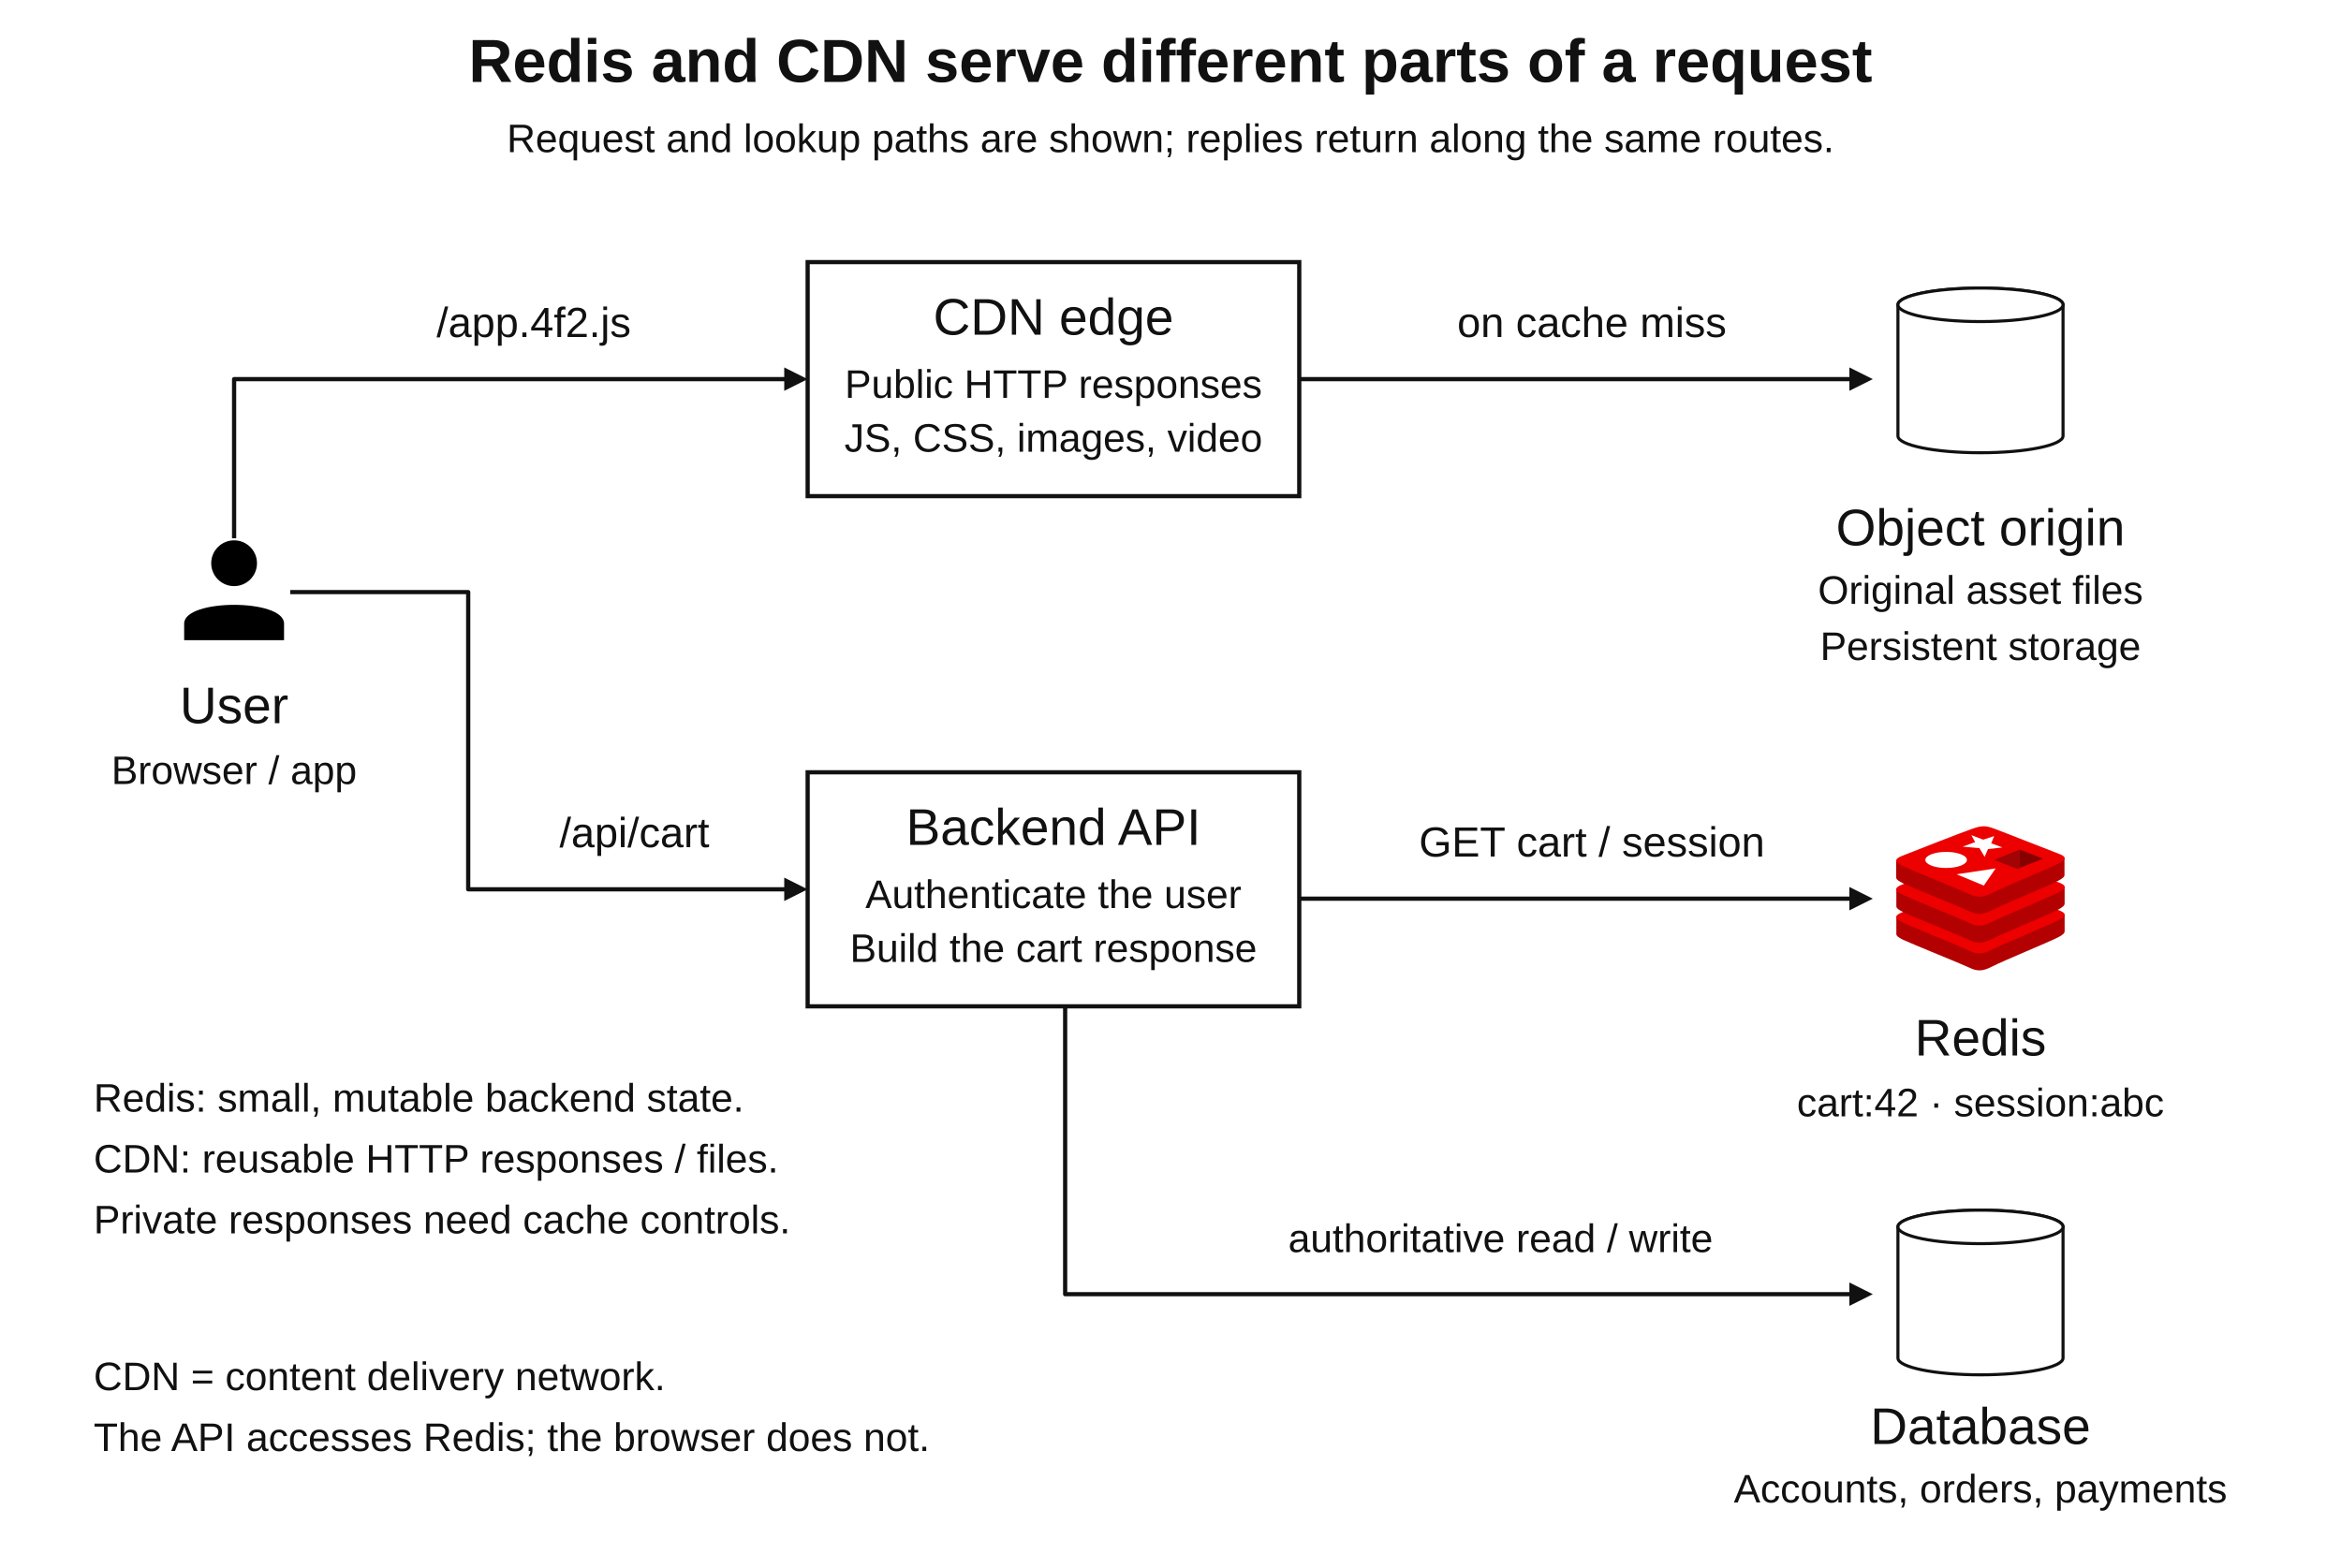
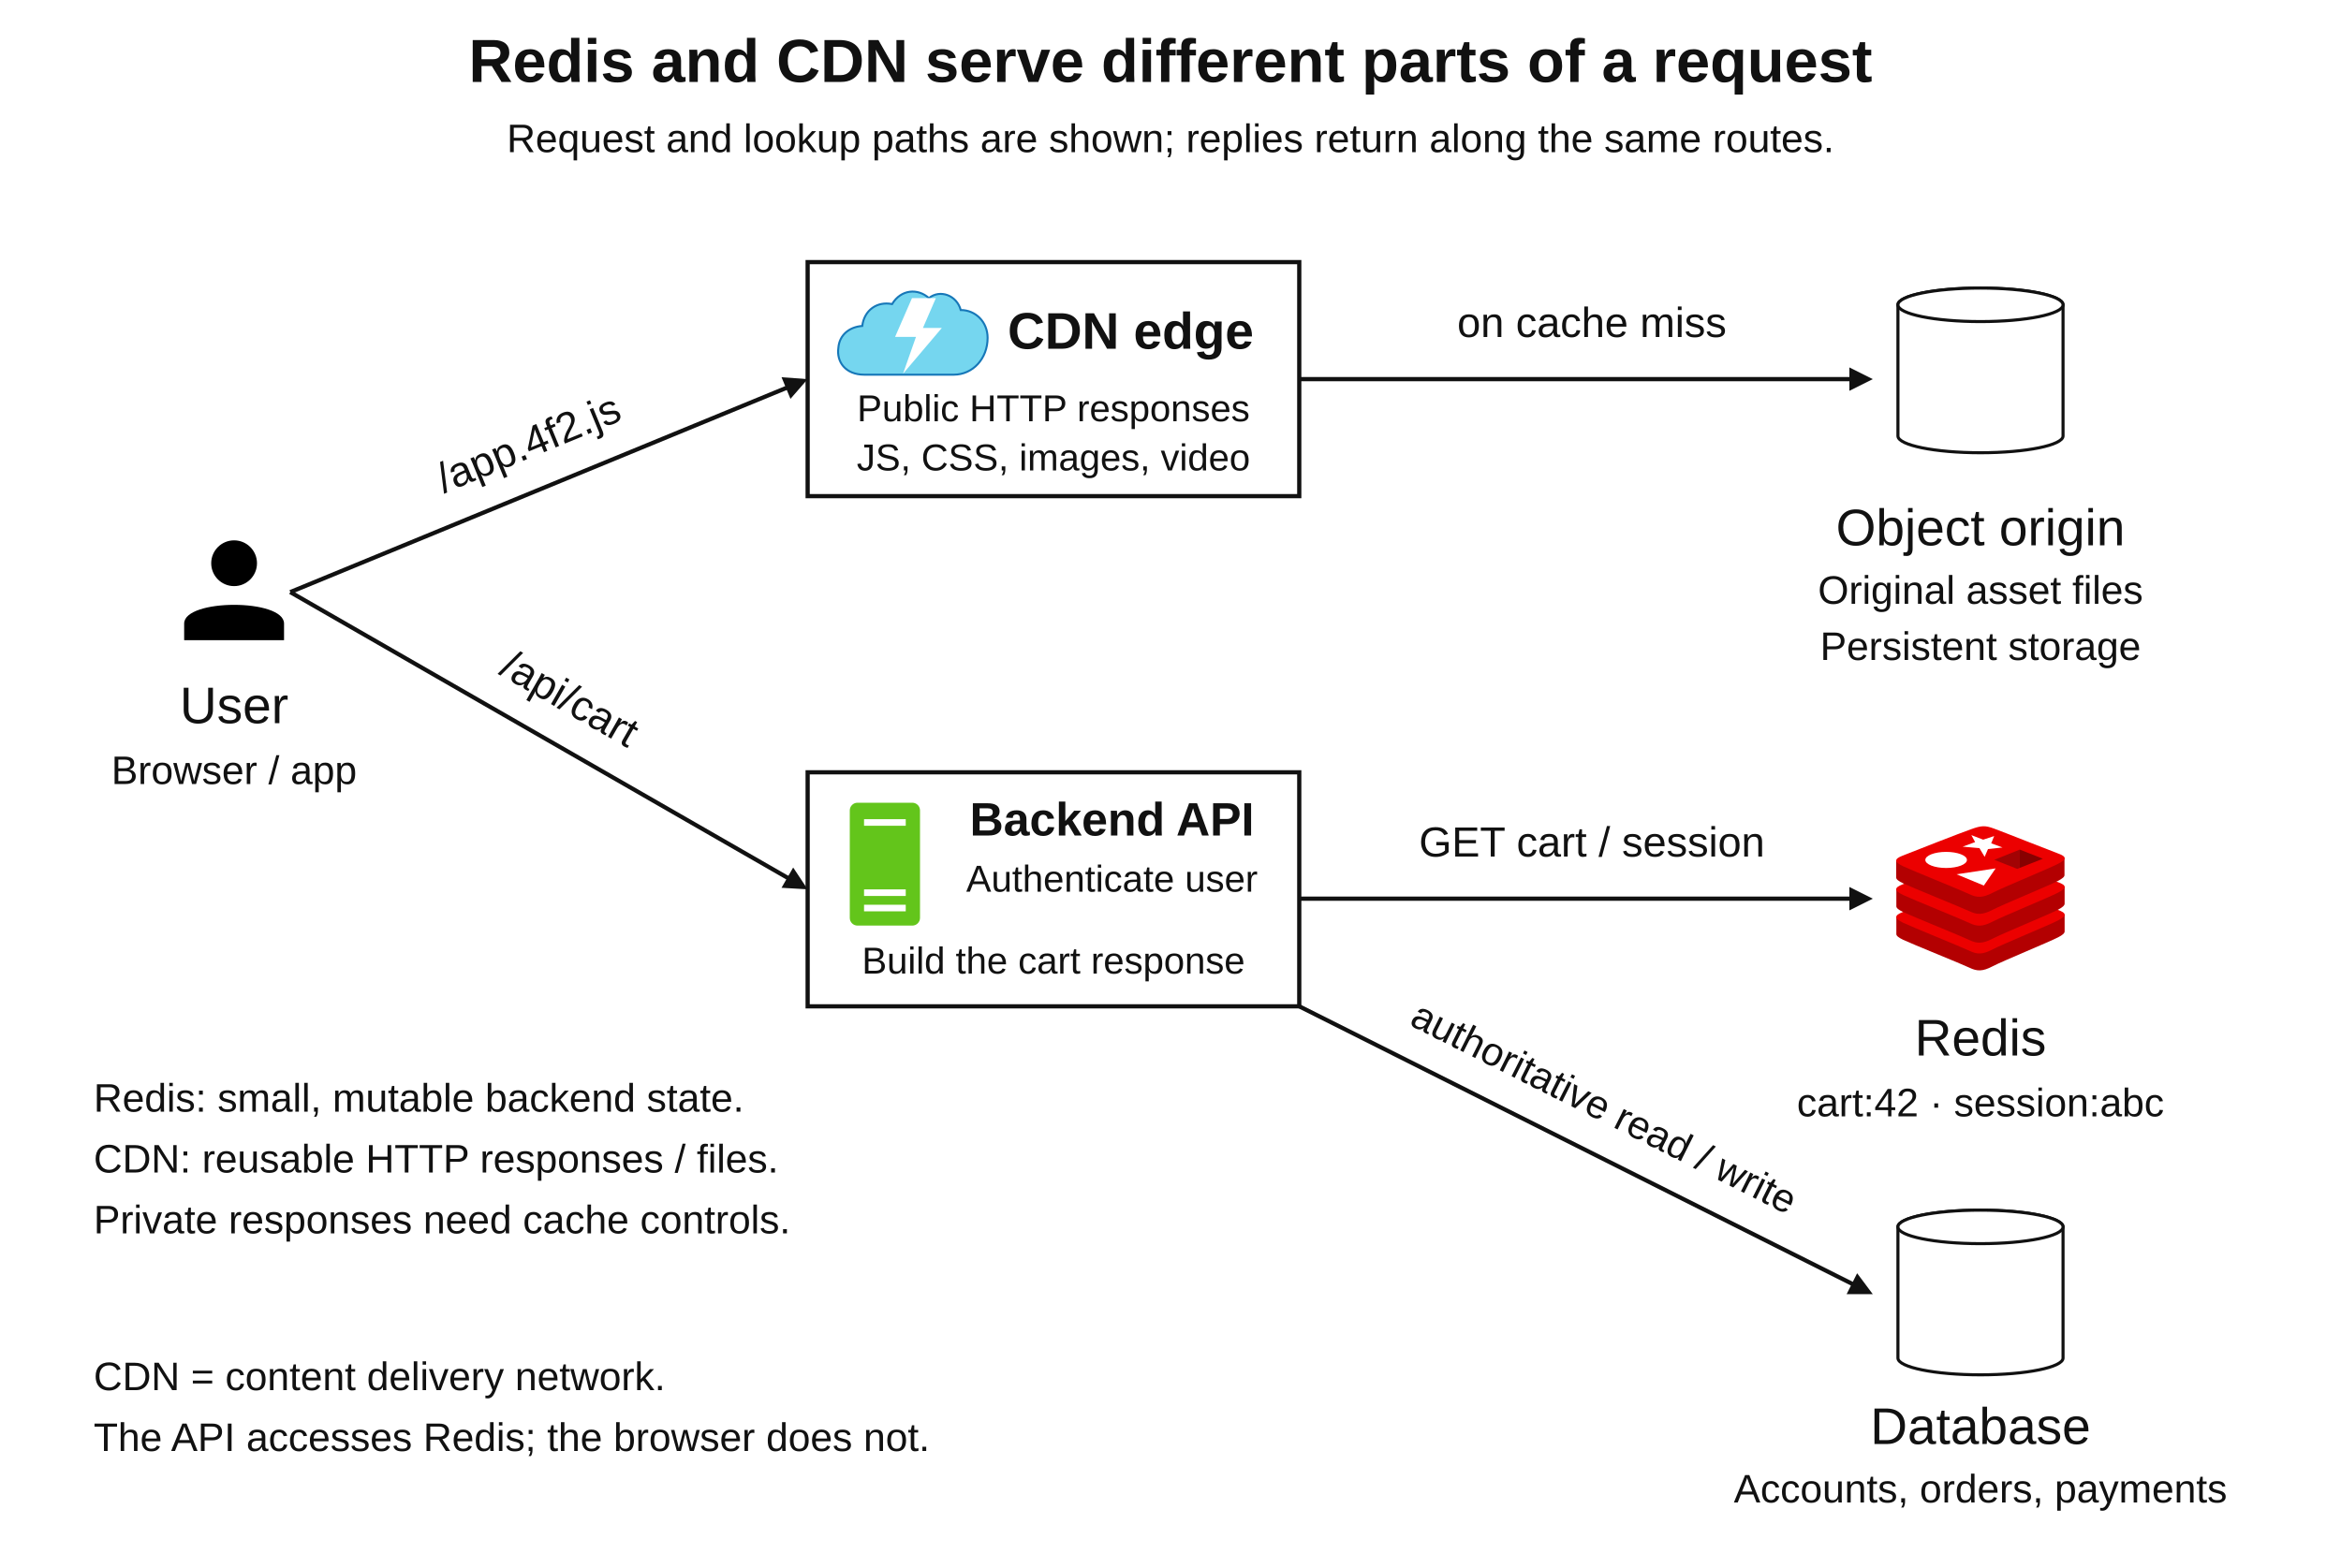
<svg xmlns="http://www.w3.org/2000/svg" width="1000" height="670" viewBox="0 0 1000 670" role="img" aria-labelledby="title desc">
  <defs>
+     <symbol id="backend-server" viewBox="0 0 64 112">
+       <rect width="64" height="112" rx="7" fill="#63c51b" />
+       <path d="M13 18H51M13 82H51M13 96H51" fill="none" stroke="#fff" stroke-width="6" />
+     </symbol>
+     <symbol id="cdn-cloud" viewBox="0 0 160 110">
+       <path d="M31 92C12 92 3 79 5 65C6 52 16 44 29 43C31 27 44 18 59 21C68 6 85 5 96 15C107 6 124 12 128 27C143 27 155 39 155 55C155 76 140 92 121 92Z" fill="#75d6ef" stroke="#1677b8" stroke-width="2" />
+       <path d="M79 15L62 54H83L70 91L109 45H90L103 15Z" fill="#fff" />
+     </symbol>
    <symbol id="redis-red" viewBox="1.2 10.2 125.6 107.6">
      <path fill="#b30001" d="M121.8 93.1c-6.7 3.5-41.4 17.7-48.8 21.6-7.4 3.9-11.5 3.8-17.3 1S13 98.1 6.3 94.9c-3.3-1.6-5-2.9-5-4.2V78s48-10.5 55.8-13.2c7.8-2.8 10.4-2.9 17-.5s46.1 9.5 52.6 11.9v12.5c0 1.3-1.5 2.7-4.9 4.4z" />
      <path fill="#ec0000" d="M121.8 80.5C115.1 84 80.4 98.2 73 102.1c-7.4 3.9-11.5 3.8-17.3 1-5.8-2.8-42.7-17.7-49.4-20.9C-.3 79-.5 76.8 6 74.3c6.5-2.6 43.2-17 51-19.7 7.8-2.8 10.4-2.9 17-.5s41.1 16.1 47.6 18.5c6.7 2.4 6.9 4.4.2 7.9z" />
      <path fill="#b30001" d="M121.8 72.5C115.1 76 80.4 90.2 73 94.1c-7.4 3.8-11.5 3.8-17.3 1C49.9 92.3 13 77.4 6.3 74.2c-3.3-1.6-5-2.9-5-4.2V57.3s48-10.5 55.8-13.2c7.8-2.8 10.4-2.9 17-.5s46.1 9.5 52.6 11.9V68c0 1.3-1.5 2.7-4.9 4.5z" />
      <path fill="#ec0000" d="M121.8 59.8c-6.7 3.5-41.4 17.7-48.8 21.6-7.4 3.8-11.5 3.8-17.3 1C49.9 79.6 13 64.7 6.3 61.5s-6.8-5.4-.3-7.9c6.5-2.6 43.2-17 51-19.7 7.8-2.8 10.4-2.9 17-.5s41.1 16.1 47.6 18.5c6.7 2.4 6.9 4.4.2 7.9z" />
      <path fill="#b30001" d="M121.8 51c-6.7 3.5-41.4 17.7-48.8 21.6-7.4 3.8-11.5 3.8-17.3 1C49.9 70.9 13 56 6.3 52.8c-3.3-1.6-5.1-2.9-5.1-4.2V35.9s48-10.5 55.8-13.2c7.8-2.8 10.4-2.9 17-.5s46.1 9.5 52.6 11.9v12.5c.1 1.3-1.4 2.6-4.8 4.4z" />
      <path fill="#ec0000" d="M121.8 38.3C115.1 41.8 80.4 56 73 59.9c-7.4 3.8-11.5 3.8-17.3 1S13 43.3 6.3 40.1s-6.8-5.4-.3-7.9c6.5-2.6 43.2-17 51-19.7 7.8-2.8 10.4-2.9 17-.5s41.1 16.1 47.6 18.5c6.7 2.4 6.9 4.4.2 7.8z" />
      <path fill="#fff" d="M80.4 26.1l-10.8 1.2-2.5 5.8-3.9-6.5-12.5-1.1 9.3-3.4-2.8-5.2 8.8 3.4 8.2-2.7L72 23z" />
      <path fill="#fff" d="M66.5 54.5l-20.3-8.4 29.1-4.4z" />
      <ellipse fill="#fff" cx="38.4" cy="35.4" rx="15.5" ry="6" />
      <path fill="#870000" d="M93.3 27.7l17.2 6.8-17.2 6.8z" />
      <path fill="#a20304" d="M74.3 35.3l19-7.6v13.6l-1.9.8z" />
    </symbol>
    <symbol id="redis-yellow" viewBox="1.2 10.2 125.6 107.6">
      <path fill="#b9892b" d="M121.8 93.1c-6.7 3.5-41.4 17.7-48.8 21.6-7.4 3.9-11.5 3.8-17.3 1S13 98.1 6.3 94.9c-3.3-1.6-5-2.9-5-4.2V78s48-10.5 55.8-13.2c7.8-2.8 10.4-2.9 17-.5s46.1 9.5 52.6 11.9v12.5c0 1.3-1.5 2.7-4.9 4.4z" />
      <path fill="#e8b344" d="M121.8 80.5C115.1 84 80.4 98.2 73 102.1c-7.4 3.9-11.5 3.8-17.3 1-5.8-2.8-42.7-17.7-49.4-20.9C-.3 79-.5 76.8 6 74.3c6.5-2.6 43.2-17 51-19.7 7.8-2.8 10.4-2.9 17-.5s41.1 16.1 47.6 18.5c6.7 2.4 6.9 4.4.2 7.9z" />
      <path fill="#b9892b" d="M121.8 72.5C115.1 76 80.4 90.2 73 94.1c-7.4 3.8-11.5 3.8-17.3 1C49.9 92.3 13 77.4 6.3 74.2c-3.3-1.6-5-2.9-5-4.2V57.3s48-10.5 55.8-13.2c7.8-2.8 10.4-2.9 17-.5s46.1 9.5 52.6 11.9V68c0 1.3-1.5 2.7-4.9 4.5z" />
      <path fill="#e8b344" d="M121.8 59.8c-6.7 3.5-41.4 17.7-48.8 21.6-7.4 3.8-11.5 3.8-17.3 1C49.9 79.6 13 64.7 6.3 61.5s-6.8-5.4-.3-7.9c6.5-2.6 43.2-17 51-19.7 7.8-2.8 10.4-2.9 17-.5s41.1 16.1 47.6 18.5c6.7 2.4 6.9 4.4.2 7.9z" />
      <path fill="#b9892b" d="M121.8 51c-6.7 3.5-41.4 17.7-48.8 21.6-7.4 3.8-11.5 3.8-17.3 1C49.9 70.9 13 56 6.3 52.8c-3.3-1.6-5.1-2.9-5.1-4.2V35.9s48-10.5 55.8-13.2c7.8-2.8 10.4-2.9 17-.5s46.1 9.5 52.6 11.9v12.5c.1 1.3-1.4 2.6-4.8 4.4z" />
      <path fill="#e8b344" d="M121.8 38.3C115.1 41.8 80.4 56 73 59.9c-7.4 3.8-11.5 3.8-17.3 1S13 43.3 6.3 40.1s-6.8-5.4-.3-7.9c6.5-2.6 43.2-17 51-19.7 7.8-2.8 10.4-2.9 17-.5s41.1 16.1 47.6 18.5c6.7 2.4 6.9 4.4.2 7.8z" />
      <path fill="#fff" d="M80.4 26.1l-10.8 1.2-2.5 5.8-3.9-6.5-12.5-1.1 9.3-3.4-2.8-5.2 8.8 3.4 8.2-2.7L72 23z" />
      <path fill="#fff" d="M66.5 54.5l-20.3-8.4 29.1-4.4z" />
      <ellipse fill="#fff" cx="38.4" cy="35.4" rx="15.5" ry="6" />
      <path fill="#806018" d="M93.3 27.7l17.2 6.8-17.2 6.8z" />
      <path fill="#a57923" d="M74.3 35.3l19-7.6v13.6l-1.9.8z" />
    </symbol>
    <symbol id="redis-grey" viewBox="1.2 10.2 125.6 107.6">
      <path fill="#484b53" d="M121.8 93.1c-6.7 3.5-41.4 17.7-48.8 21.6-7.4 3.9-11.5 3.8-17.3 1S13 98.1 6.3 94.9c-3.3-1.6-5-2.9-5-4.2V78s48-10.5 55.8-13.2c7.8-2.8 10.4-2.9 17-.5s46.1 9.5 52.6 11.9v12.5c0 1.3-1.5 2.7-4.9 4.4z" />
      <path fill="#686b73" d="M121.8 80.5C115.1 84 80.4 98.2 73 102.1c-7.4 3.9-11.5 3.8-17.3 1-5.8-2.8-42.7-17.7-49.4-20.9C-.3 79-.5 76.8 6 74.3c6.5-2.6 43.2-17 51-19.7 7.8-2.8 10.4-2.9 17-.5s41.1 16.1 47.6 18.5c6.7 2.4 6.9 4.4.2 7.9z" />
      <path fill="#484b53" d="M121.8 72.5C115.1 76 80.4 90.2 73 94.1c-7.4 3.8-11.5 3.8-17.3 1C49.9 92.3 13 77.4 6.3 74.2c-3.3-1.6-5-2.9-5-4.2V57.3s48-10.5 55.8-13.2c7.8-2.8 10.4-2.9 17-.5s46.1 9.5 52.6 11.9V68c0 1.3-1.5 2.7-4.9 4.5z" />
      <path fill="#686b73" d="M121.8 59.8c-6.7 3.5-41.4 17.7-48.8 21.6-7.4 3.8-11.5 3.8-17.3 1C49.9 79.6 13 64.7 6.3 61.5s-6.8-5.4-.3-7.9c6.5-2.6 43.2-17 51-19.7 7.8-2.8 10.4-2.9 17-.5s41.1 16.1 47.6 18.5c6.7 2.4 6.9 4.4.2 7.9z" />
      <path fill="#484b53" d="M121.8 51c-6.7 3.5-41.4 17.7-48.8 21.6-7.4 3.8-11.5 3.8-17.3 1C49.9 70.9 13 56 6.3 52.8c-3.3-1.6-5.1-2.9-5.1-4.2V35.9s48-10.5 55.8-13.2c7.8-2.8 10.4-2.9 17-.5s46.1 9.5 52.6 11.9v12.5c.1 1.3-1.4 2.6-4.8 4.4z" />
      <path fill="#686b73" d="M121.8 38.3C115.1 41.8 80.4 56 73 59.9c-7.4 3.8-11.5 3.8-17.3 1S13 43.3 6.3 40.1s-6.8-5.4-.3-7.9c6.5-2.6 43.2-17 51-19.7 7.8-2.8 10.4-2.9 17-.5s41.1 16.1 47.6 18.5c6.7 2.4 6.9 4.4.2 7.8z" />
      <path fill="#fff" d="M80.4 26.1l-10.8 1.2-2.5 5.8-3.9-6.5-12.5-1.1 9.3-3.4-2.8-5.2 8.8 3.4 8.2-2.7L72 23z" />
      <path fill="#fff" d="M66.5 54.5l-20.3-8.4 29.1-4.4z" />
      <ellipse fill="#fff" cx="38.4" cy="35.4" rx="15.5" ry="6" />
      <path fill="#2f3137" d="M93.3 27.7l17.2 6.8-17.2 6.8z" />
      <path fill="#3e4149" d="M74.3 35.3l19-7.6v13.6l-1.9.8z" />
    </symbol>
    <symbol id="person" viewBox="0 0 54 54">
      <circle cx="27" cy="12" r="11" />
      <path d="M3 49V41C3 29 51 29 51 41V49Z" />
    </symbol>
    <symbol id="database" viewBox="0 0 88 93">
      <path d="M0.9 13.75A43.1 8.75 0 0 1 87.1 13.75V82.25A43.1 8.75 0 0 1 0.9 82.25Z" fill="currentColor" stroke="#111" stroke-width="1.6" />
      <ellipse cx="44" cy="13.75" rx="43.1" ry="8.75" fill="currentColor" stroke="#111" stroke-width="1.6" />
    </symbol>
    <marker id="arrow" markerWidth="10" markerHeight="10" viewBox="0 0 10 10" refX="7.5" refY="5" orient="auto" markerUnits="userSpaceOnUse">
      <path d="M0 0L10 5L0 10Z" fill="#111" />
    </marker>
    <style>text{font-family:Arial,Helvetica,sans-serif;fill:#111}.box{fill:#fff;stroke:#111;stroke-width:1.8}.flow{fill:none;stroke:#111;stroke-width:1.8;stroke-linejoin:round;marker-end:url(#arrow)}.plain{fill:none;stroke:#111;stroke-width:1.8}</style>
  </defs>
  <rect width="1000" height="670" fill="#fff" />
  <text x="500" y="35" font-size="26" text-anchor="middle" font-weight="700">Redis and CDN serve different parts of a request</text>
  <text x="500" y="65" font-size="17" text-anchor="middle">Request and lookup paths are shown; replies return along the same routes.</text>
  <use id="browser-user" href="#person" x="76" y="230" width="48" height="48" />
  <text x="100" y="309" font-size="22" text-anchor="middle">User</text>
  <text x="100" y="335" font-size="17" text-anchor="middle">Browser / app</text>
  <rect id="cdn" class="box" x="345" y="112" width="210" height="100" />
-   <text x="450.0" y="143" font-size="22" text-anchor="middle">CDN edge</text>
-   <text x="450.0" y="170" font-size="17" text-anchor="middle">Public HTTP responses</text>
-   <text x="450.0" y="193" font-size="17" text-anchor="middle">JS, CSS, images, video</text>
-   <path id="asset-request" class="flow" d="M100 230 L100 162 L342.5 162" />
-   <text x="228" y="144" font-size="18" text-anchor="middle">/app.4f2.js</text>
+   <use id="cdn-icon" href="#cdn-cloud" x="356" y="121" width="68" height="46.75" />
+   <text x="483" y="149" font-size="22" text-anchor="middle" font-weight="bold">CDN edge</text>
+   <text x="450" y="180" font-size="16" text-anchor="middle">Public HTTP responses</text>
+   <text x="450" y="201" font-size="16" text-anchor="middle">JS, CSS, images, video</text>
+   <path id="asset-request" class="flow" d="M124 253 L342.688 162.952" />
+   <text id="asset-request-label" x="0" y="-14" transform="translate(233.344 207.976) rotate(-22.38014)" font-size="18" text-anchor="middle">/app.4f2.js</text>
  <use id="object-origin" href="#database" x="810" y="119" width="72" height="76.091" color="#fff" />
  <text x="846" y="233" font-size="22" text-anchor="middle">Object origin</text>
  <text x="846" y="258" font-size="17" text-anchor="middle">Original asset files</text>
  <text x="846" y="282" font-size="17" text-anchor="middle">Persistent storage</text>
  <path id="cdn-miss" class="flow" d="M555 162 L797.5 162" />
  <text x="680" y="144" font-size="18" text-anchor="middle">on cache miss</text>
  <rect id="backend" class="box" x="345" y="330" width="210" height="100" />
-   <text x="450.0" y="361" font-size="22" text-anchor="middle">Backend API</text>
-   <text x="450.0" y="388" font-size="17" text-anchor="middle">Authenticate the user</text>
-   <text x="450.0" y="411" font-size="17" text-anchor="middle">Build the cart response</text>
-   <path id="api-request" class="flow" d="M124 253 L200 253 L200 380 L342.5 380" />
-   <text x="271" y="362" font-size="18" text-anchor="middle">/api/cart</text>
+   <use id="backend-icon" href="#backend-server" x="363" y="343" width="30" height="52.5" />
+   <text x="475" y="357" font-size="20" text-anchor="middle" font-weight="bold">Backend API</text>
+   <text x="475" y="381" font-size="16" text-anchor="middle">Authenticate user</text>
+   <text x="450" y="416" font-size="16" text-anchor="middle">Build the cart response</text>
+   <path id="api-request" class="flow" d="M124 253 L342.832 378.754" />
+   <text id="api-request-label" x="0" y="-14" transform="translate(233.416 315.877) rotate(29.88426)" font-size="18" text-anchor="middle">/api/cart</text>
  <use id="redis-app-state" href="#redis-red" x="810" y="353" width="72" height="61.681" />
  <text x="846" y="451" font-size="22" text-anchor="middle">Redis</text>
  <text x="846" y="477" font-size="17" text-anchor="middle">cart:42 · session:abc</text>
  <path id="redis-lookup" class="flow" d="M555 384 L797.5 384" />
  <text x="680" y="366" font-size="18" text-anchor="middle">GET cart / session</text>
  <use id="durable-database" href="#database" x="810" y="513" width="72" height="76.091" color="#fff" />
  <text x="846" y="617" font-size="22" text-anchor="middle">Database</text>
  <text x="846" y="642" font-size="17" text-anchor="middle">Accounts, orders, payments</text>
-   <path id="durable-read-write" class="flow" d="M455 430 L455 553 L797.5 553" />
-   <text x="641" y="535" font-size="17" text-anchor="middle">authoritative read / write</text>
+   <path id="durable-read-write" class="flow" d="M555 430 L797.766 551.878" />
+   <text id="durable-read-write-label" x="0" y="-14" transform="translate(676.383 490.939) rotate(26.65844)" font-size="17" text-anchor="middle">authoritative read / write</text>
  <text x="40" y="475" font-size="17" text-anchor="start">Redis: small, mutable backend state.</text>
  <text x="40" y="501" font-size="17" text-anchor="start">CDN: reusable HTTP responses / files.</text>
  <text x="40" y="527" font-size="17" text-anchor="start">Private responses need cache controls.</text>
  <text x="40" y="594" font-size="17" text-anchor="start">CDN = content delivery network.</text>
  <text x="40" y="620" font-size="17" text-anchor="start">The API accesses Redis; the browser does not.</text>
</svg>
